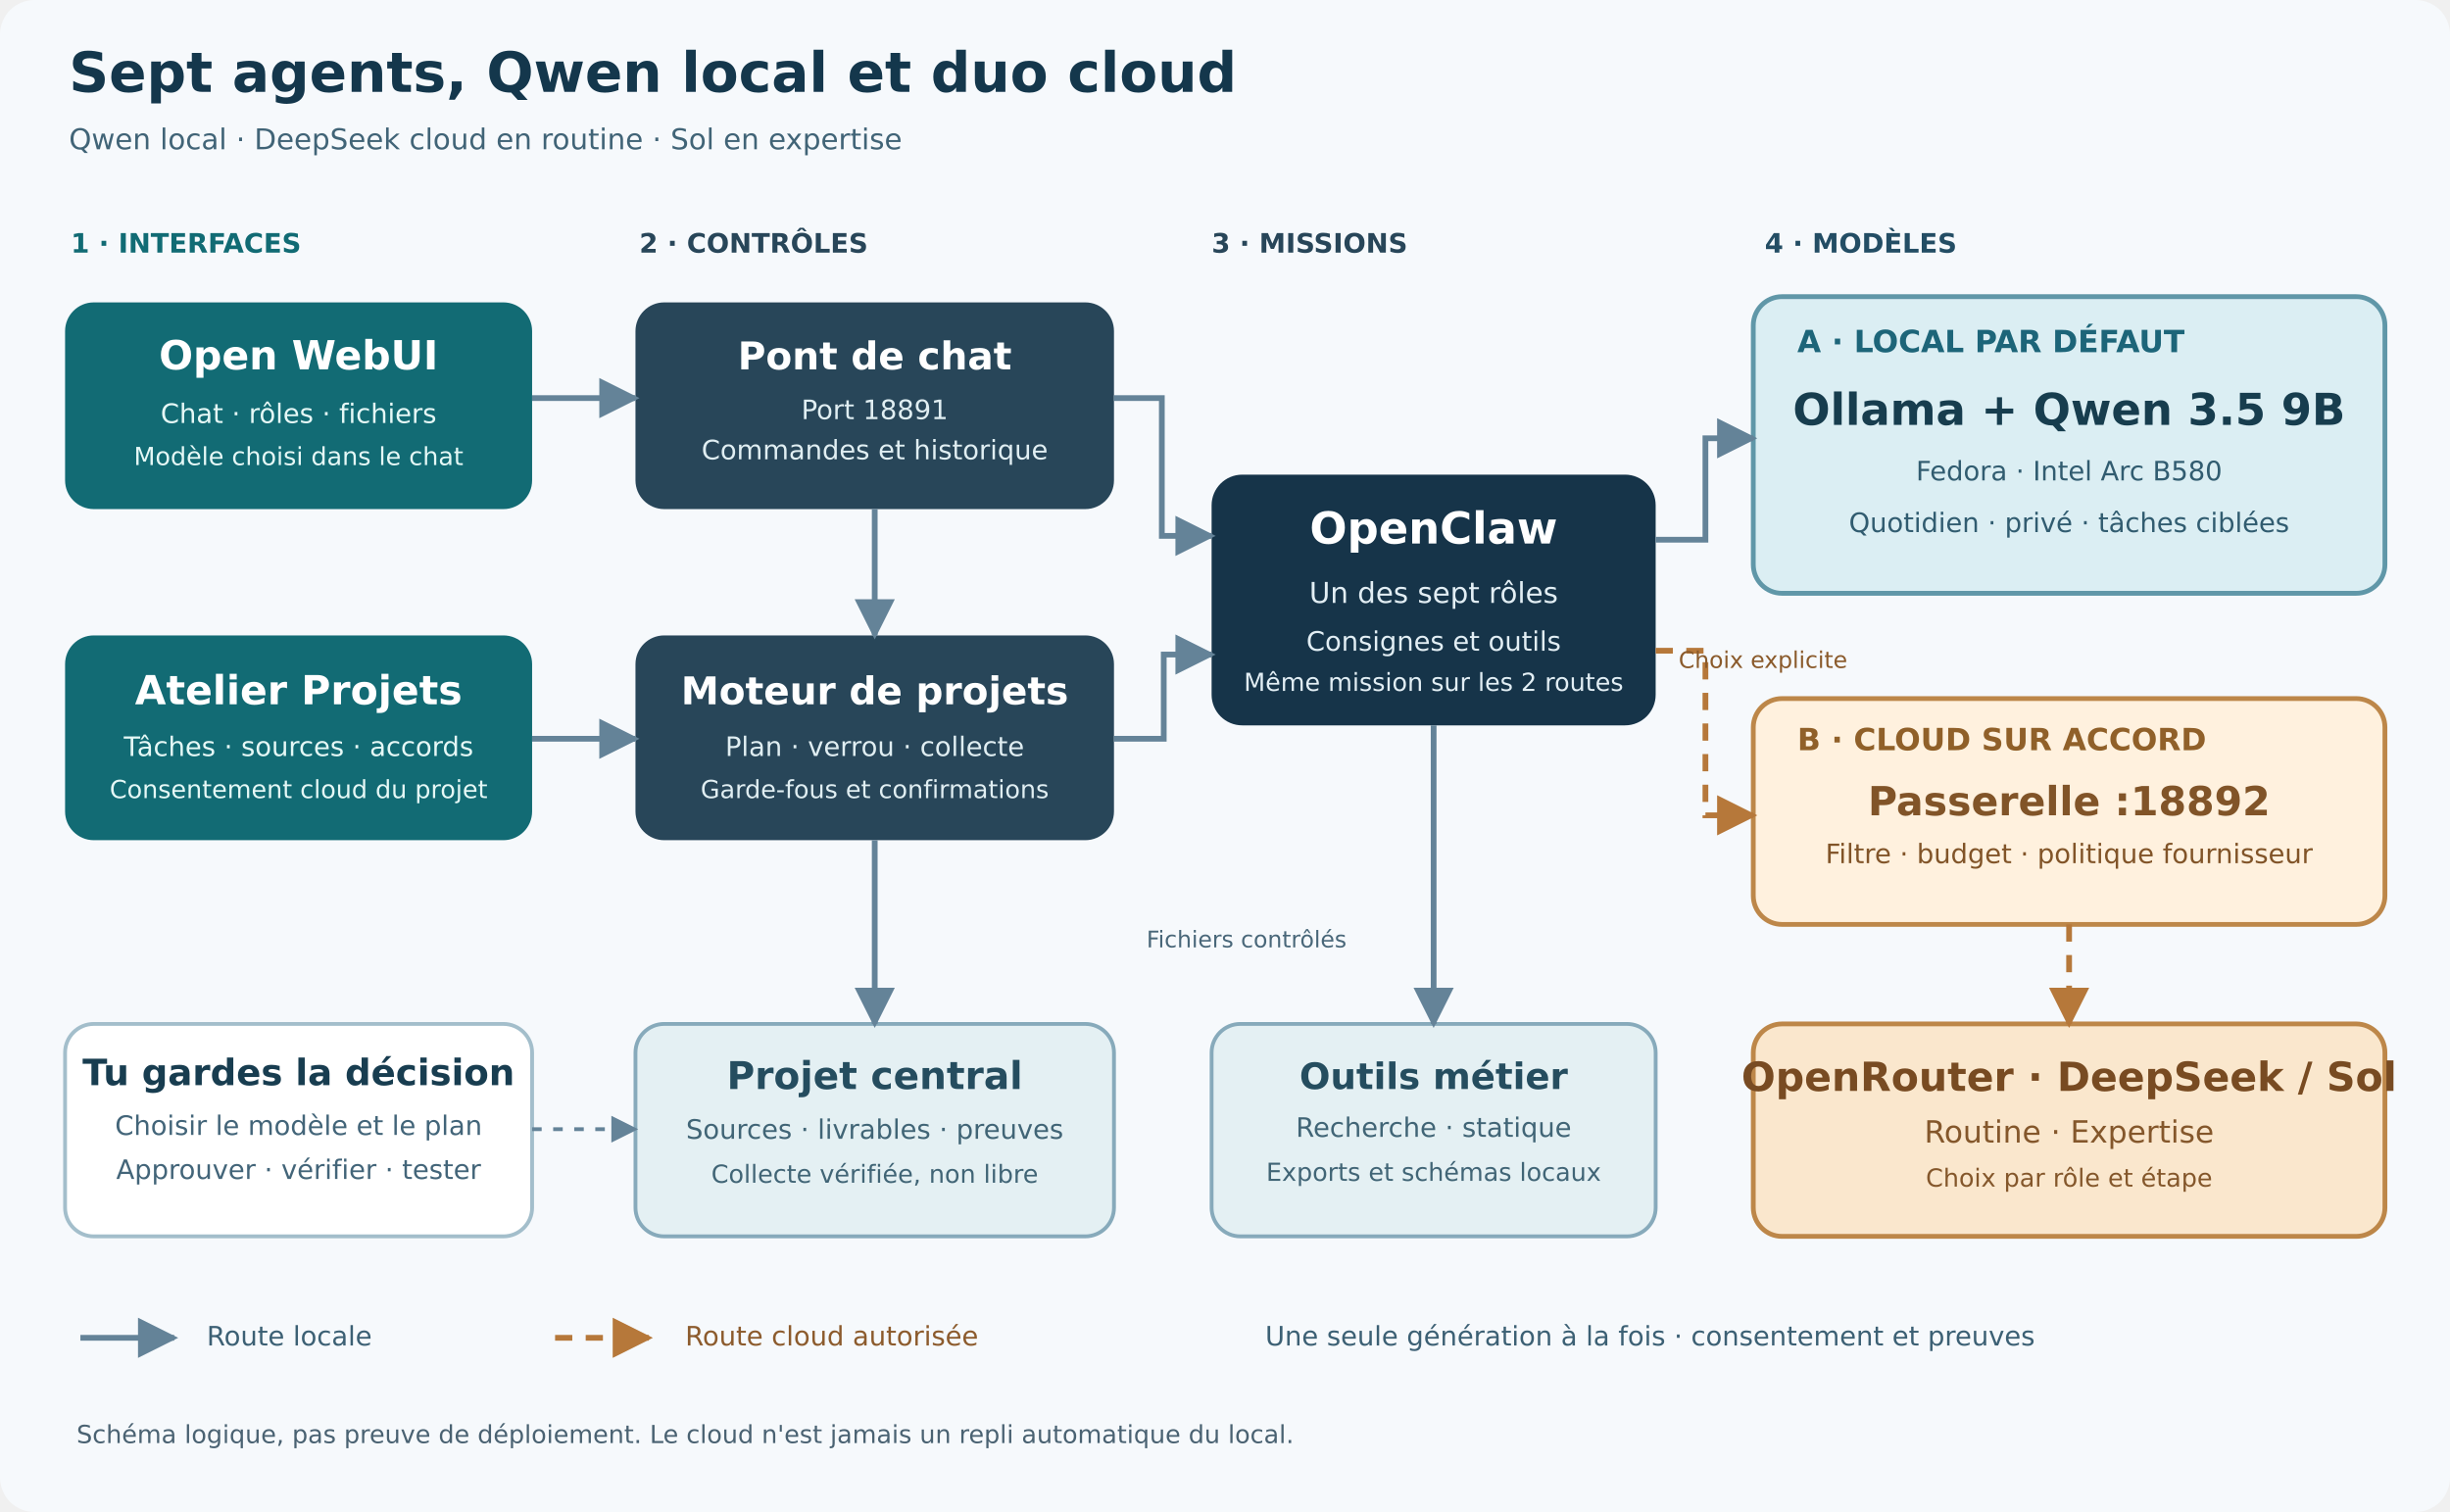
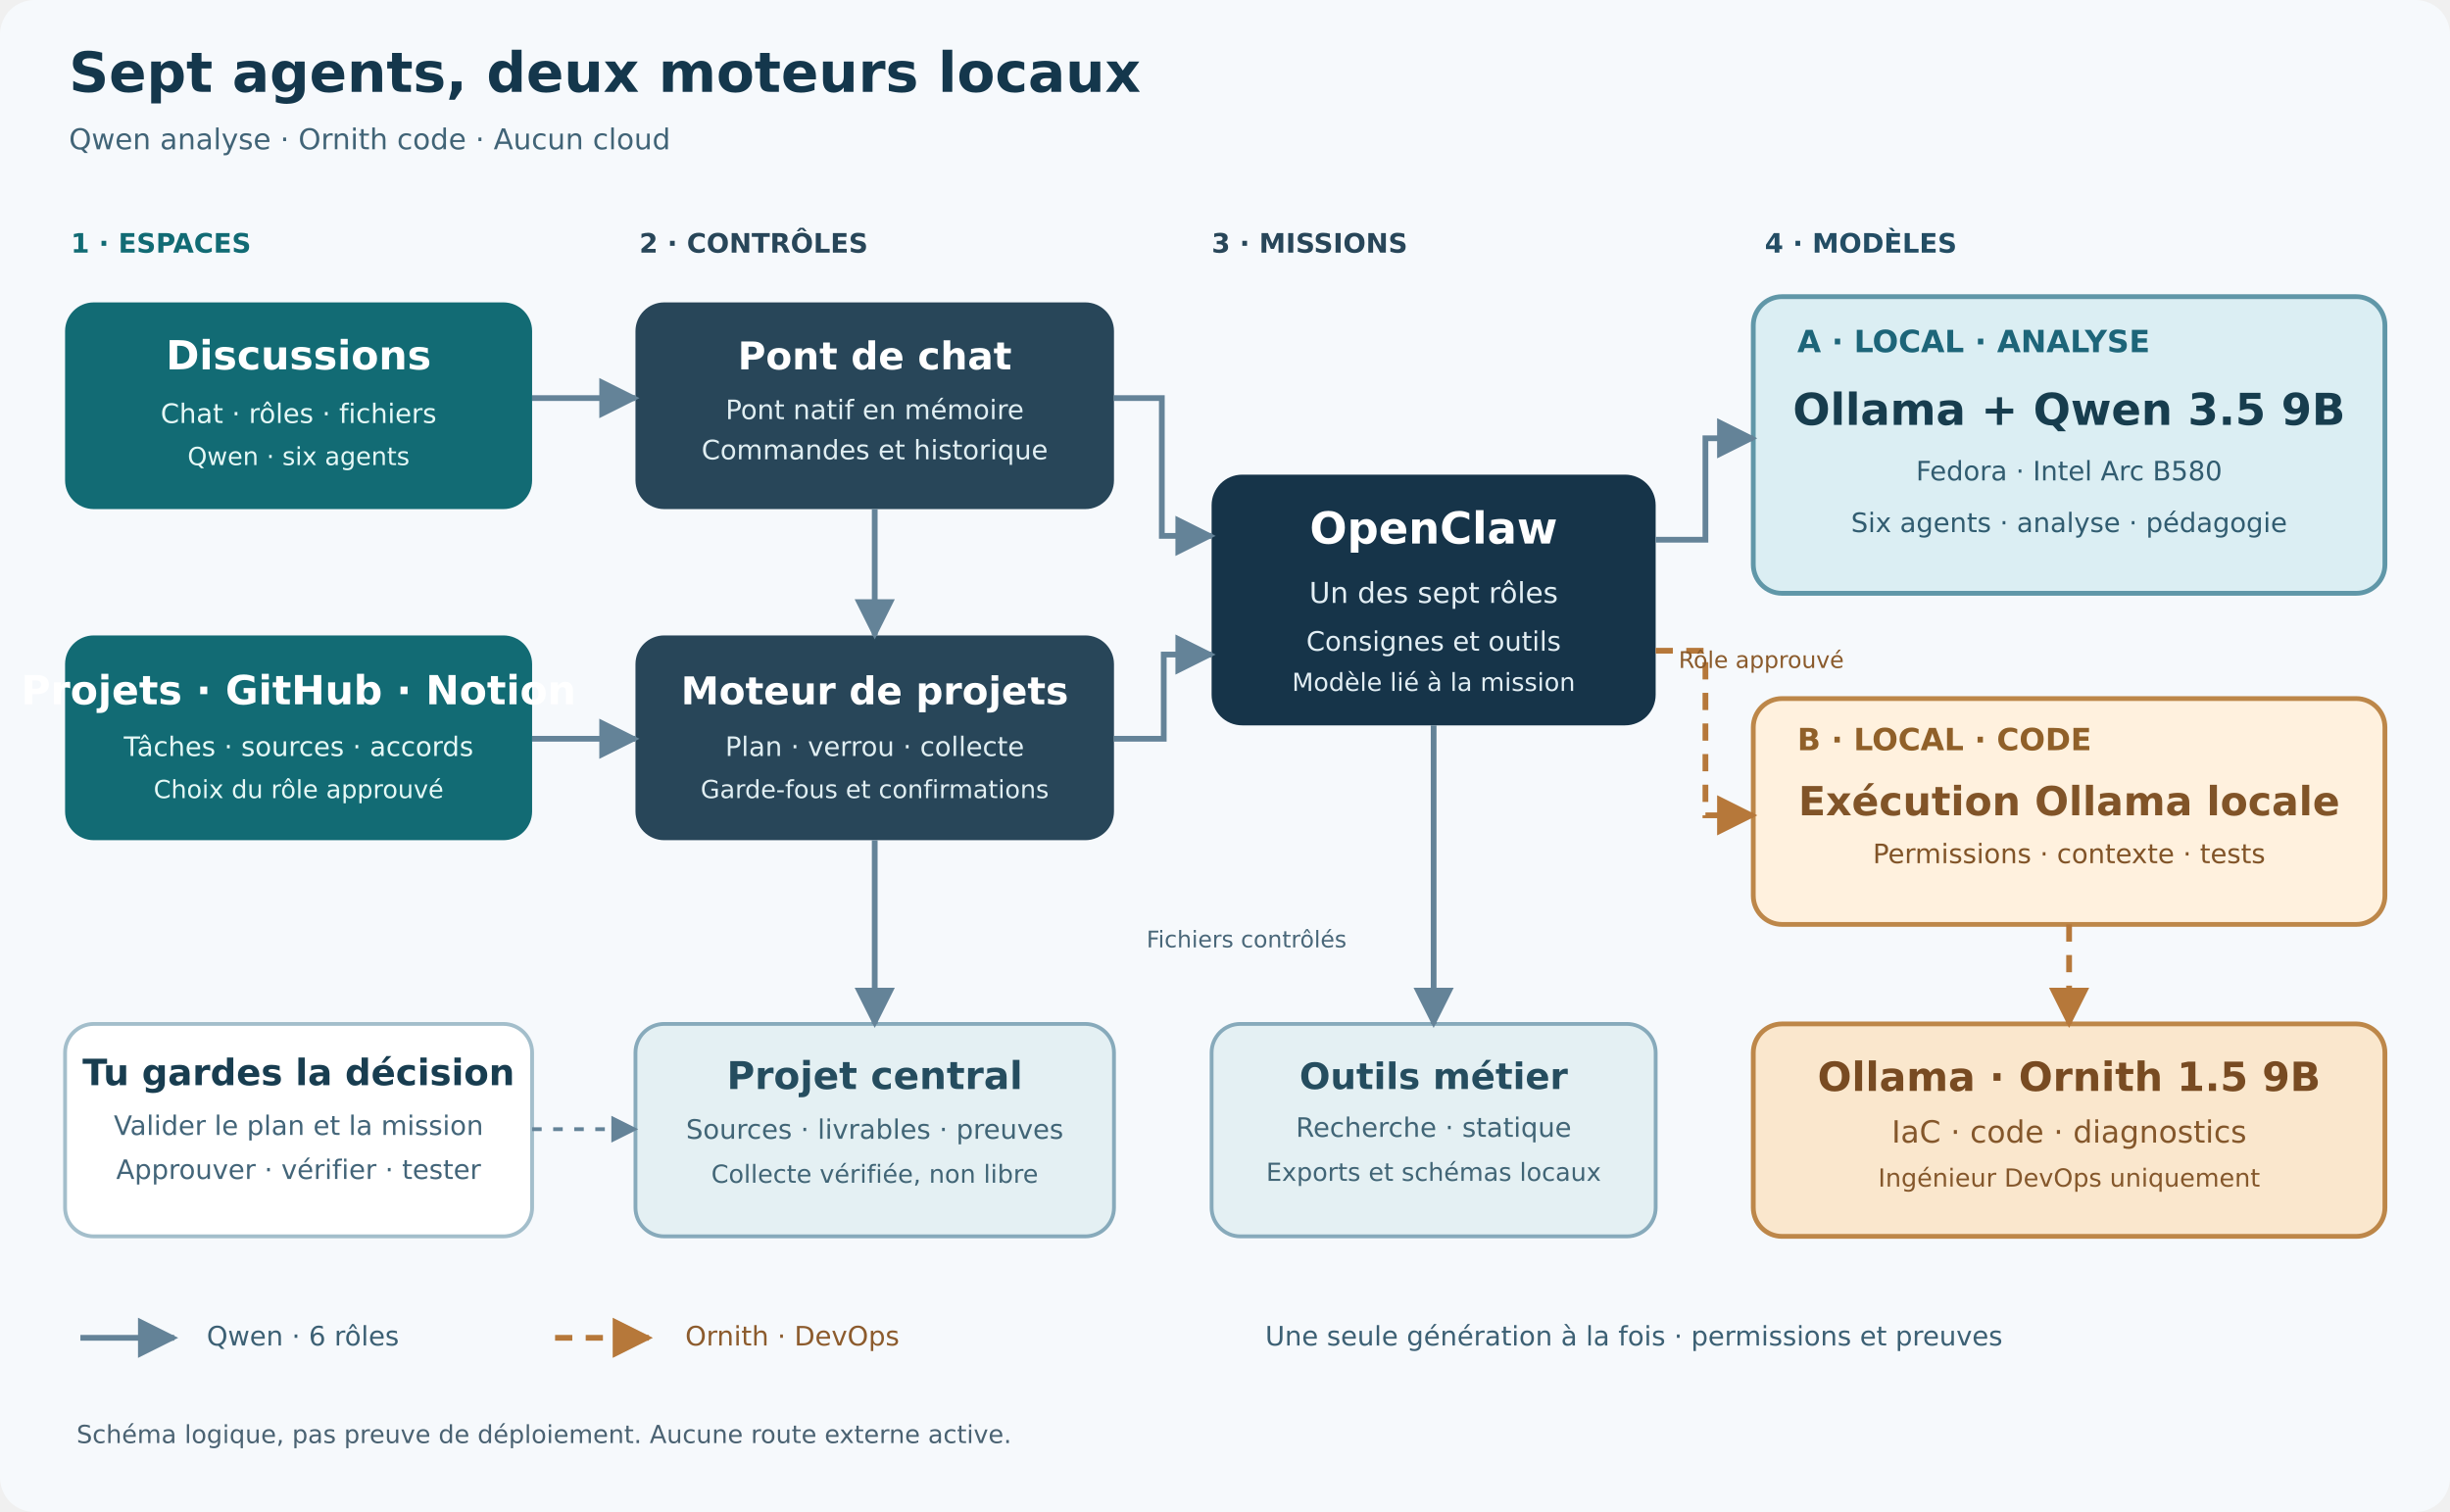
<svg xmlns="http://www.w3.org/2000/svg" viewBox="0 0 1280 790" role="img" aria-labelledby="title desc">
  <defs>
    <marker id="arrow" viewBox="0 0 10 10" refX="9" refY="5" markerWidth="7" markerHeight="7" orient="auto-start-reverse">
      <path d="M0 0L10 5L0 10Z" fill="#648398" />
    </marker>
    <marker id="cloudArrow" viewBox="0 0 10 10" refX="9" refY="5" markerWidth="7" markerHeight="7" orient="auto-start-reverse">
      <path d="M0 0L10 5L0 10Z" fill="#b6783a" />
    </marker>
  </defs>
  <rect width="1280" height="790" rx="18" fill="#f6f9fc" />
  <g font-family="DejaVu Sans,Arial,sans-serif">
-     <text x="36" y="48" font-size="29" font-weight="700" fill="#14374c">Sept agents, Qwen local et duo cloud</text>
-     <text x="36" y="78" font-size="15" fill="#416477">Qwen local · DeepSeek cloud en routine · Sol en expertise</text>
+     <text x="36" y="48" font-size="29" font-weight="700" fill="#14374c">Sept agents, deux moteurs locaux</text>
+     <text x="36" y="78" font-size="15" fill="#416477">Qwen analyse · Ornith code · Aucun cloud</text>
    <g font-size="14" font-weight="700">
-       <text x="37" y="132" fill="#116b74">1 · INTERFACES</text>
+       <text x="37" y="132" fill="#116b74">1 · ESPACES</text>
      <text x="334" y="132" fill="#284659">2 · CONTRÔLES</text>
      <text x="633" y="132" fill="#284659">3 · MISSIONS</text>
      <text x="922" y="132" fill="#234d64">4 · MODÈLES</text>
    </g>
    <rect x="34" y="158" width="244" height="108" rx="15" fill="#126b74" />
-     <text x="156" y="193" fill="#fff" text-anchor="middle" font-weight="700" font-size="21">Open WebUI</text>
+     <text x="156" y="193" fill="#fff" text-anchor="middle" font-weight="700" font-size="21">Discussions</text>
    <text x="156" y="221" fill="#e5f8f6" text-anchor="middle" font-size="14">Chat · rôles · fichiers</text>
-     <text x="156" y="243" fill="#e5f8f6" text-anchor="middle" font-size="13">Modèle choisi dans le chat</text>
+     <text x="156" y="243" fill="#e5f8f6" text-anchor="middle" font-size="13">Qwen · six agents</text>
    <rect x="34" y="332" width="244" height="107" rx="15" fill="#126b74" />
-     <text x="156" y="368" fill="#fff" text-anchor="middle" font-weight="700" font-size="21">Atelier Projets</text>
+     <text x="156" y="368" fill="#fff" text-anchor="middle" font-weight="700" font-size="21">Projets · GitHub · Notion</text>
    <text x="156" y="395" fill="#e5f8f6" text-anchor="middle" font-size="14">Tâches · sources · accords</text>
-     <text x="156" y="417" fill="#e5f8f6" text-anchor="middle" font-size="13">Consentement cloud du projet</text>
+     <text x="156" y="417" fill="#e5f8f6" text-anchor="middle" font-size="13">Choix du rôle approuvé</text>
    <rect x="34" y="535" width="244" height="111" rx="15" fill="#ffffff" stroke="#a3becb" stroke-width="2" />
    <text x="156" y="567" fill="#183d50" text-anchor="middle" font-size="19" font-weight="700">Tu gardes la décision</text>
-     <text x="156" y="593" fill="#436579" text-anchor="middle" font-size="14">Choisir le modèle et le plan</text>
+     <text x="156" y="593" fill="#436579" text-anchor="middle" font-size="14">Valider le plan et la mission</text>
    <text x="156" y="616" fill="#436579" text-anchor="middle" font-size="14">Approuver · vérifier · tester</text>
    <rect x="332" y="158" width="250" height="108" rx="15" fill="#284659" />
    <text x="457" y="193" fill="#fff" text-anchor="middle" font-weight="700" font-size="20">Pont de chat</text>
-     <text x="457" y="219" fill="#e0eef2" text-anchor="middle" font-size="14">Port 18891</text>
+     <text x="457" y="219" fill="#e0eef2" text-anchor="middle" font-size="14">Pont natif en mémoire</text>
    <text x="457" y="240" fill="#e0eef2" text-anchor="middle" font-size="14">Commandes et historique</text>
    <rect x="332" y="332" width="250" height="107" rx="15" fill="#284659" />
    <text x="457" y="368" fill="#fff" text-anchor="middle" font-weight="700" font-size="20">Moteur de projets</text>
    <text x="457" y="395" fill="#e0eef2" text-anchor="middle" font-size="14">Plan · verrou · collecte</text>
    <text x="457" y="417" fill="#e0eef2" text-anchor="middle" font-size="13">Garde-fous et confirmations</text>
    <rect x="332" y="535" width="250" height="111" rx="15" fill="#e4f0f3" stroke="#87aabb" stroke-width="2" />
    <text x="457" y="569" fill="#254d5f" text-anchor="middle" font-size="20" font-weight="700">Projet central</text>
    <text x="457" y="595" fill="#416576" text-anchor="middle" font-size="14">Sources · livrables · preuves</text>
    <text x="457" y="618" fill="#416576" text-anchor="middle" font-size="13">Collecte vérifiée, non libre</text>
    <rect x="633" y="248" width="232" height="131" rx="16" fill="#163449" />
    <text x="749" y="284" fill="#fff" text-anchor="middle" font-size="23" font-weight="700">OpenClaw</text>
    <text x="749" y="315" fill="#e2eef4" text-anchor="middle" font-size="15">Un des sept rôles</text>
    <text x="749" y="340" fill="#e2eef4" text-anchor="middle" font-size="14">Consignes et outils</text>
-     <text x="749" y="361" fill="#e2eef4" text-anchor="middle" font-size="13">Même mission sur les 2 routes</text>
+     <text x="749" y="361" fill="#e2eef4" text-anchor="middle" font-size="13">Modèle lié à la mission</text>
    <rect x="633" y="535" width="232" height="111" rx="15" fill="#e4f0f3" stroke="#87aabb" stroke-width="2" />
    <text x="749" y="569" fill="#254d5f" text-anchor="middle" font-size="19" font-weight="700">Outils métier</text>
    <text x="749" y="594" fill="#416576" text-anchor="middle" font-size="14">Recherche · statique</text>
    <text x="749" y="617" fill="#416576" text-anchor="middle" font-size="13">Exports et schémas locaux</text>
    <rect x="916" y="155" width="330" height="155" rx="15" fill="#dbeef3" stroke="#6097a8" stroke-width="2.5" />
-     <text x="939" y="184" fill="#1d6579" font-size="16" font-weight="700">A · LOCAL PAR DÉFAUT</text>
+     <text x="939" y="184" fill="#1d6579" font-size="16" font-weight="700">A · LOCAL · ANALYSE</text>
    <text x="1081" y="222" text-anchor="middle" fill="#173d4e" font-size="23" font-weight="700">Ollama + Qwen 3.5 9B</text>
    <text x="1081" y="251" text-anchor="middle" fill="#315c70" font-size="14">Fedora · Intel Arc B580</text>
-     <text x="1081" y="278" text-anchor="middle" fill="#315c70" font-size="14">Quotidien · privé · tâches ciblées</text>
+     <text x="1081" y="278" text-anchor="middle" fill="#315c70" font-size="14">Six agents · analyse · pédagogie</text>
    <rect x="916" y="365" width="330" height="118" rx="15" fill="#fff1de" stroke="#bd8749" stroke-width="2.5" />
-     <text x="939" y="392" fill="#906029" font-size="16" font-weight="700">B · CLOUD SUR ACCORD</text>
-     <text x="1081" y="426" text-anchor="middle" fill="#815428" font-size="21" font-weight="700">Passerelle :18892</text>
-     <text x="1081" y="451" text-anchor="middle" fill="#815428" font-size="14">Filtre · budget · politique fournisseur</text>
+     <text x="939" y="392" fill="#906029" font-size="16" font-weight="700">B · LOCAL · CODE</text>
+     <text x="1081" y="426" text-anchor="middle" fill="#815428" font-size="21" font-weight="700">Exécution Ollama locale</text>
+     <text x="1081" y="451" text-anchor="middle" fill="#815428" font-size="14">Permissions · contexte · tests</text>
    <rect x="916" y="535" width="330" height="111" rx="15" fill="#fae7cd" stroke="#bd8749" stroke-width="2.5" />
-     <text x="1081" y="570" text-anchor="middle" fill="#784b22" font-size="21" font-weight="700">OpenRouter · DeepSeek / Sol</text>
-     <text x="1081" y="597" text-anchor="middle" fill="#84572b" font-size="16">Routine · Expertise</text>
-     <text x="1081" y="620" text-anchor="middle" fill="#84572b" font-size="13">Choix par rôle et étape</text>
+     <text x="1081" y="570" text-anchor="middle" fill="#784b22" font-size="21" font-weight="700">Ollama · Ornith 1.5 9B</text>
+     <text x="1081" y="597" text-anchor="middle" fill="#84572b" font-size="16">IaC · code · diagnostics</text>
+     <text x="1081" y="620" text-anchor="middle" fill="#84572b" font-size="13">Ingénieur DevOps uniquement</text>
    <g fill="none" stroke="#648398" stroke-width="3" marker-end="url(#arrow)">
      <path d="M278 208H332" />
      <path d="M278 386H332" />
      <path d="M582 208H607V280H633" />
      <path d="M582 386H608V342H633" />
      <path d="M457 266V332" />
      <path d="M457 439V535" />
      <path d="M865 282H891V229H916" />
      <path d="M749 379V535" />
    </g>
    <g fill="none" stroke="#b6783a" stroke-width="3" stroke-dasharray="9 7" marker-end="url(#cloudArrow)">
      <path d="M865 340H891V426H916" />
      <path d="M1081 483V535" />
    </g>
    <path d="M278 590H332" fill="none" stroke="#648398" stroke-width="2" stroke-dasharray="5 6" marker-end="url(#arrow)" />
    <text x="599" y="495" font-size="12" fill="#496779">Fichiers contrôlés</text>
-     <text x="877" y="349" font-size="12" fill="#8a5a2b">Choix explicite</text>
+     <text x="877" y="349" font-size="12" fill="#8a5a2b">Rôle approuvé</text>
    <line x1="42" y1="699" x2="91" y2="699" stroke="#648398" stroke-width="3" marker-end="url(#arrow)" />
-     <text x="108" y="703" font-size="14" fill="#3c6074">Route locale</text>
+     <text x="108" y="703" font-size="14" fill="#3c6074">Qwen · 6 rôles</text>
    <line x1="290" y1="699" x2="339" y2="699" stroke="#b6783a" stroke-width="3" stroke-dasharray="9 7" marker-end="url(#cloudArrow)" />
-     <text x="358" y="703" font-size="14" fill="#8c5b2d">Route cloud autorisée</text>
-     <text x="661" y="703" font-size="14" fill="#3c6074">Une seule génération à la fois · consentement et preuves</text>
-     <text x="40" y="754" font-size="13" fill="#4a6272">Schéma logique, pas preuve de déploiement. Le cloud n'est jamais un repli automatique du local.</text>
+     <text x="358" y="703" font-size="14" fill="#8c5b2d">Ornith · DevOps</text>
+     <text x="661" y="703" font-size="14" fill="#3c6074">Une seule génération à la fois · permissions et preuves</text>
+     <text x="40" y="754" font-size="13" fill="#4a6272">Schéma logique, pas preuve de déploiement. Aucune route externe active.</text>
  </g>
</svg>
